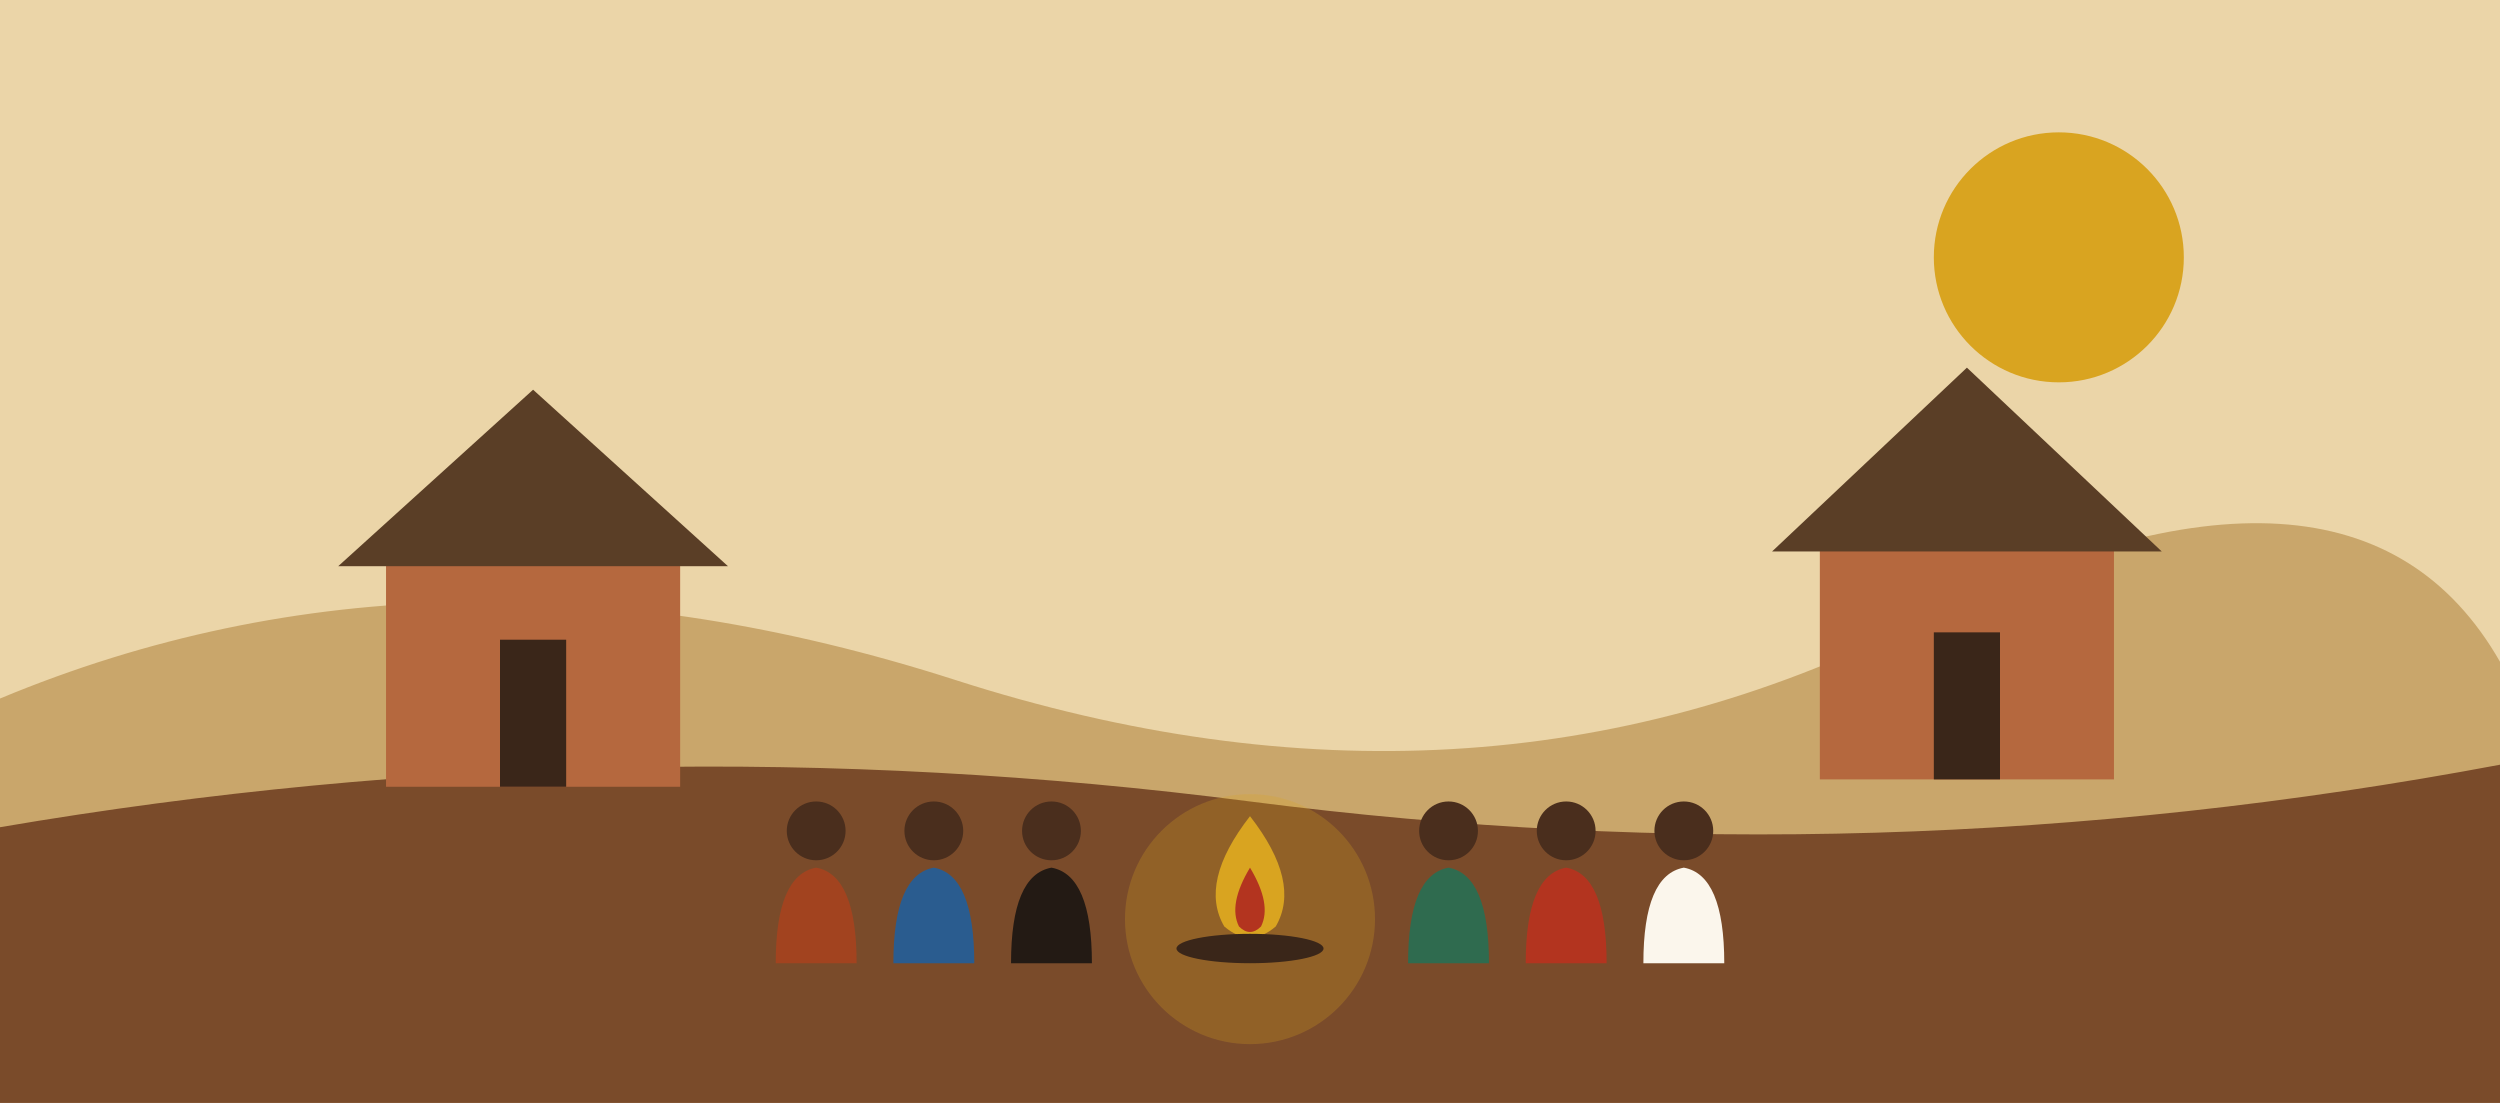
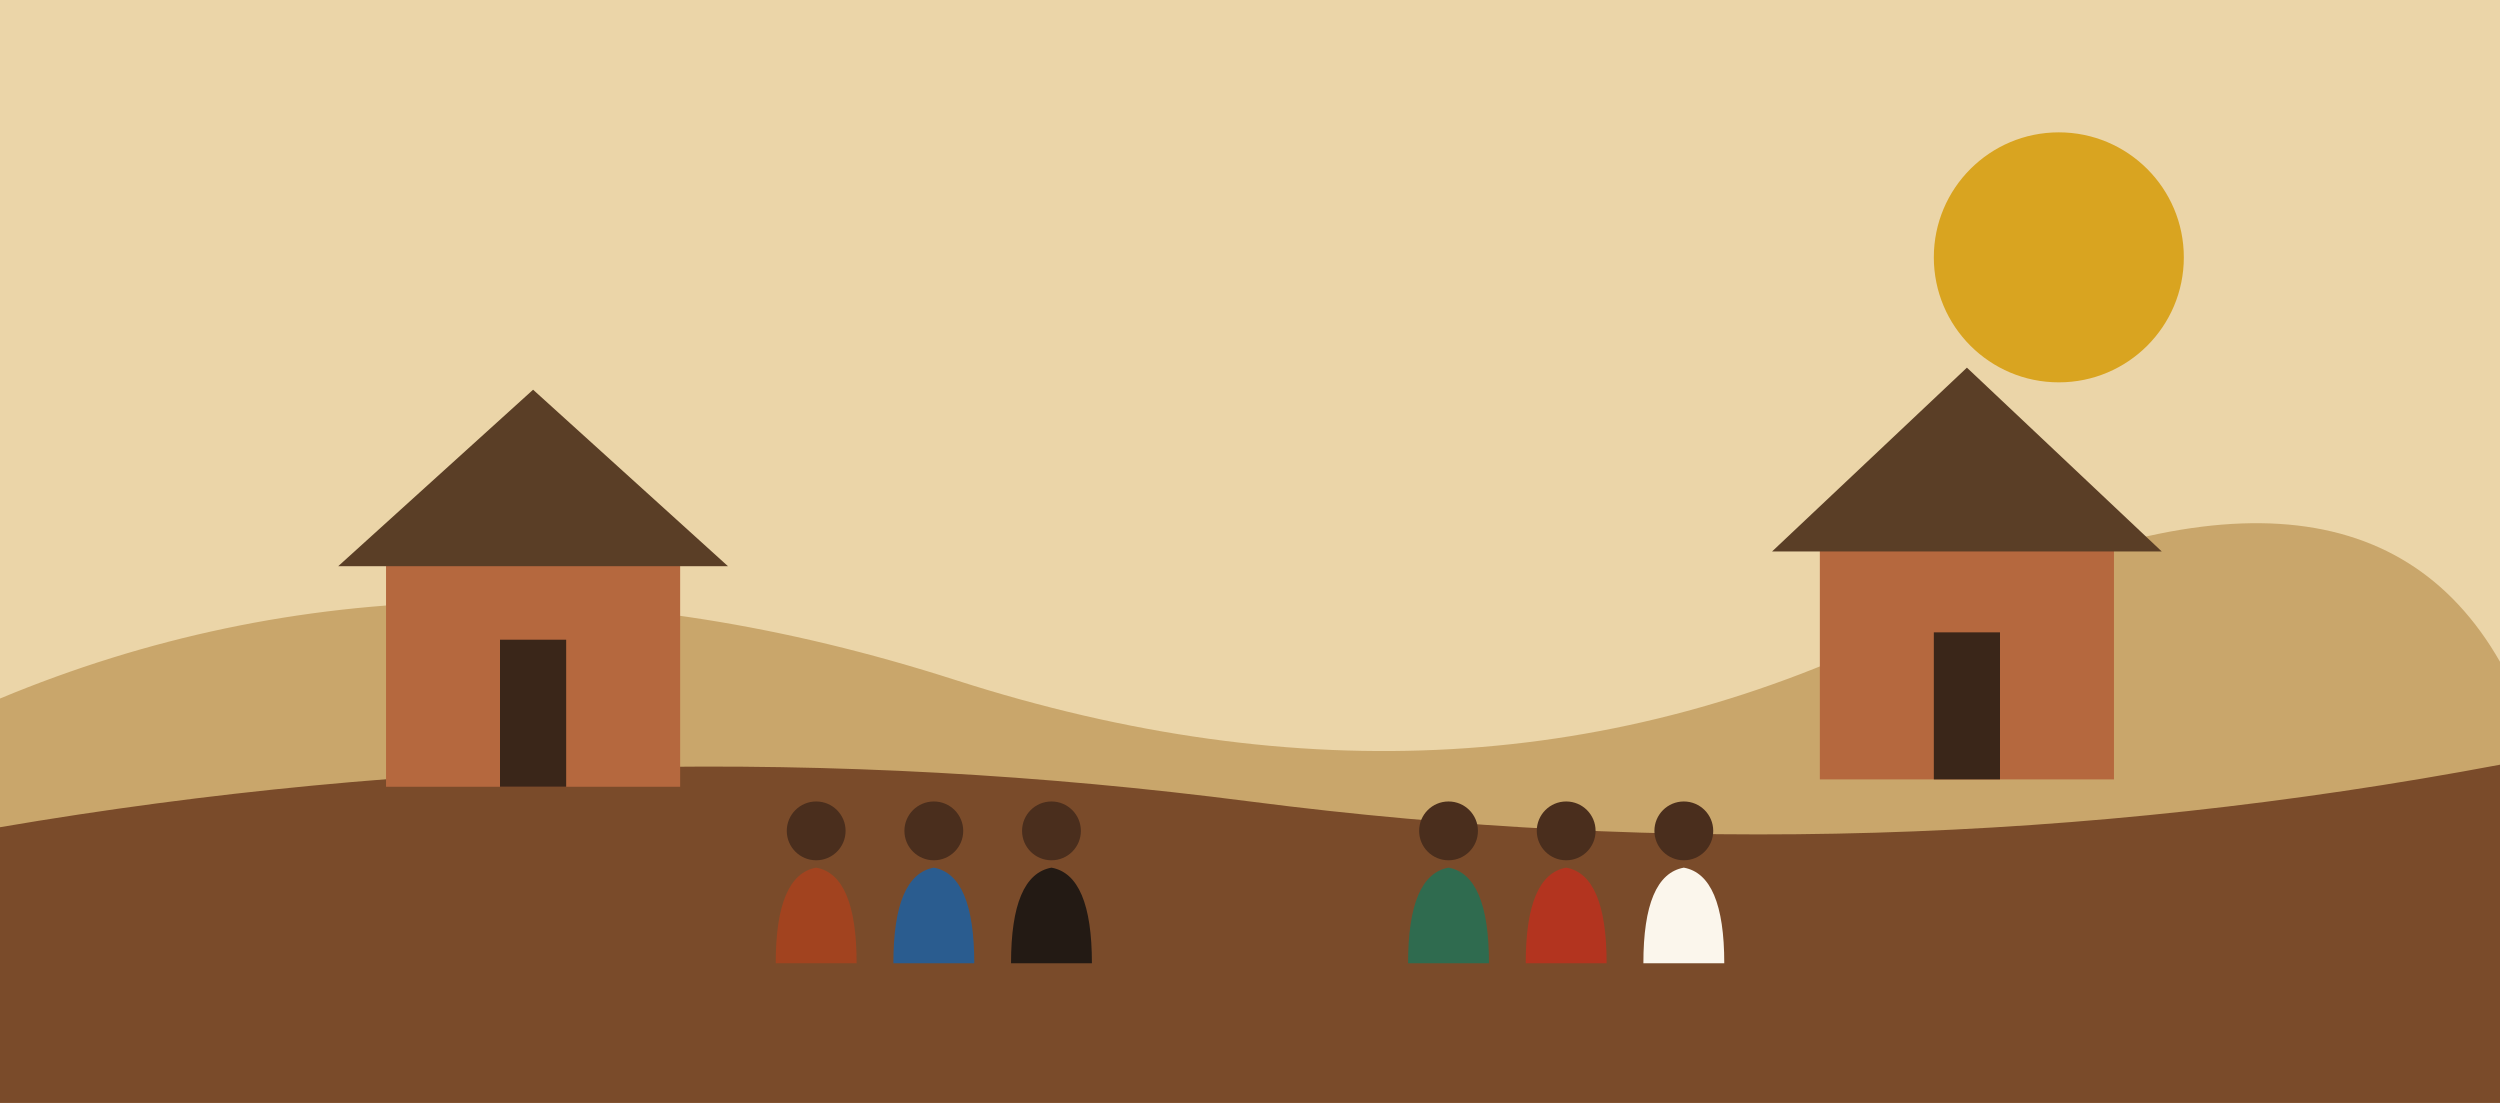
<svg xmlns="http://www.w3.org/2000/svg" viewBox="0 0 680 300" width="680" height="300">
  <rect width="680" height="300" fill="#EBD5A8" />
  <circle cx="560" cy="70" r="34" fill="#D9A420" />
  <path d="M0 190 Q120 140 260 185 T520 170 T680 180 V240 H0Z" fill="#C9A66B" />
  <path d="M0 225 Q170 196 340 218 T680 208 V300 H0Z" fill="#7A4B2A" />
  <rect x="105" y="152" width="80" height="62" fill="#B5683E" />
  <rect x="136" y="174" width="18" height="40" fill="#3A2619" />
  <path d="M92 154 L145 106 L198 154Z" fill="#5A3E26" />
  <rect x="495" y="148" width="80" height="64" fill="#B5683E" />
  <rect x="526" y="172" width="18" height="40" fill="#3A2619" />
  <path d="M482 150 L535 100 L588 150Z" fill="#5A3E26" />
-   <circle cx="340" cy="250" r="34" fill="#D9A420" opacity="0.25" />
-   <path d="M340 222 Q354 240 347 252 Q340 258 333 252 Q326 240 340 222Z" fill="#D9A420" />
-   <path d="M340 236 Q346 246 343 252 Q340 255 337 252 Q334 246 340 236Z" fill="#B3341F" />
-   <ellipse cx="340" cy="258" rx="20" ry="4" fill="#3A2619" />
  <circle cx="222" cy="226" r="8" fill="#4A2E1D" />
  <path d="M211 262 Q211 238 222 236 Q233 238 233 262Z" fill="#A2431F" />
  <circle cx="254" cy="226" r="8" fill="#4A2E1D" />
  <path d="M243 262 Q243 238 254 236 Q265 238 265 262Z" fill="#2A5C8F" />
  <circle cx="286" cy="226" r="8" fill="#4A2E1D" />
  <path d="M275 262 Q275 238 286 236 Q297 238 297 262Z" fill="#231A14" />
  <circle cx="394" cy="226" r="8" fill="#4A2E1D" />
  <path d="M383 262 Q383 238 394 236 Q405 238 405 262Z" fill="#2F6B4F" />
  <circle cx="426" cy="226" r="8" fill="#4A2E1D" />
  <path d="M415 262 Q415 238 426 236 Q437 238 437 262Z" fill="#B3341F" />
  <circle cx="458" cy="226" r="8" fill="#4A2E1D" />
  <path d="M447 262 Q447 238 458 236 Q469 238 469 262Z" fill="#FBF6EC" />
</svg>
